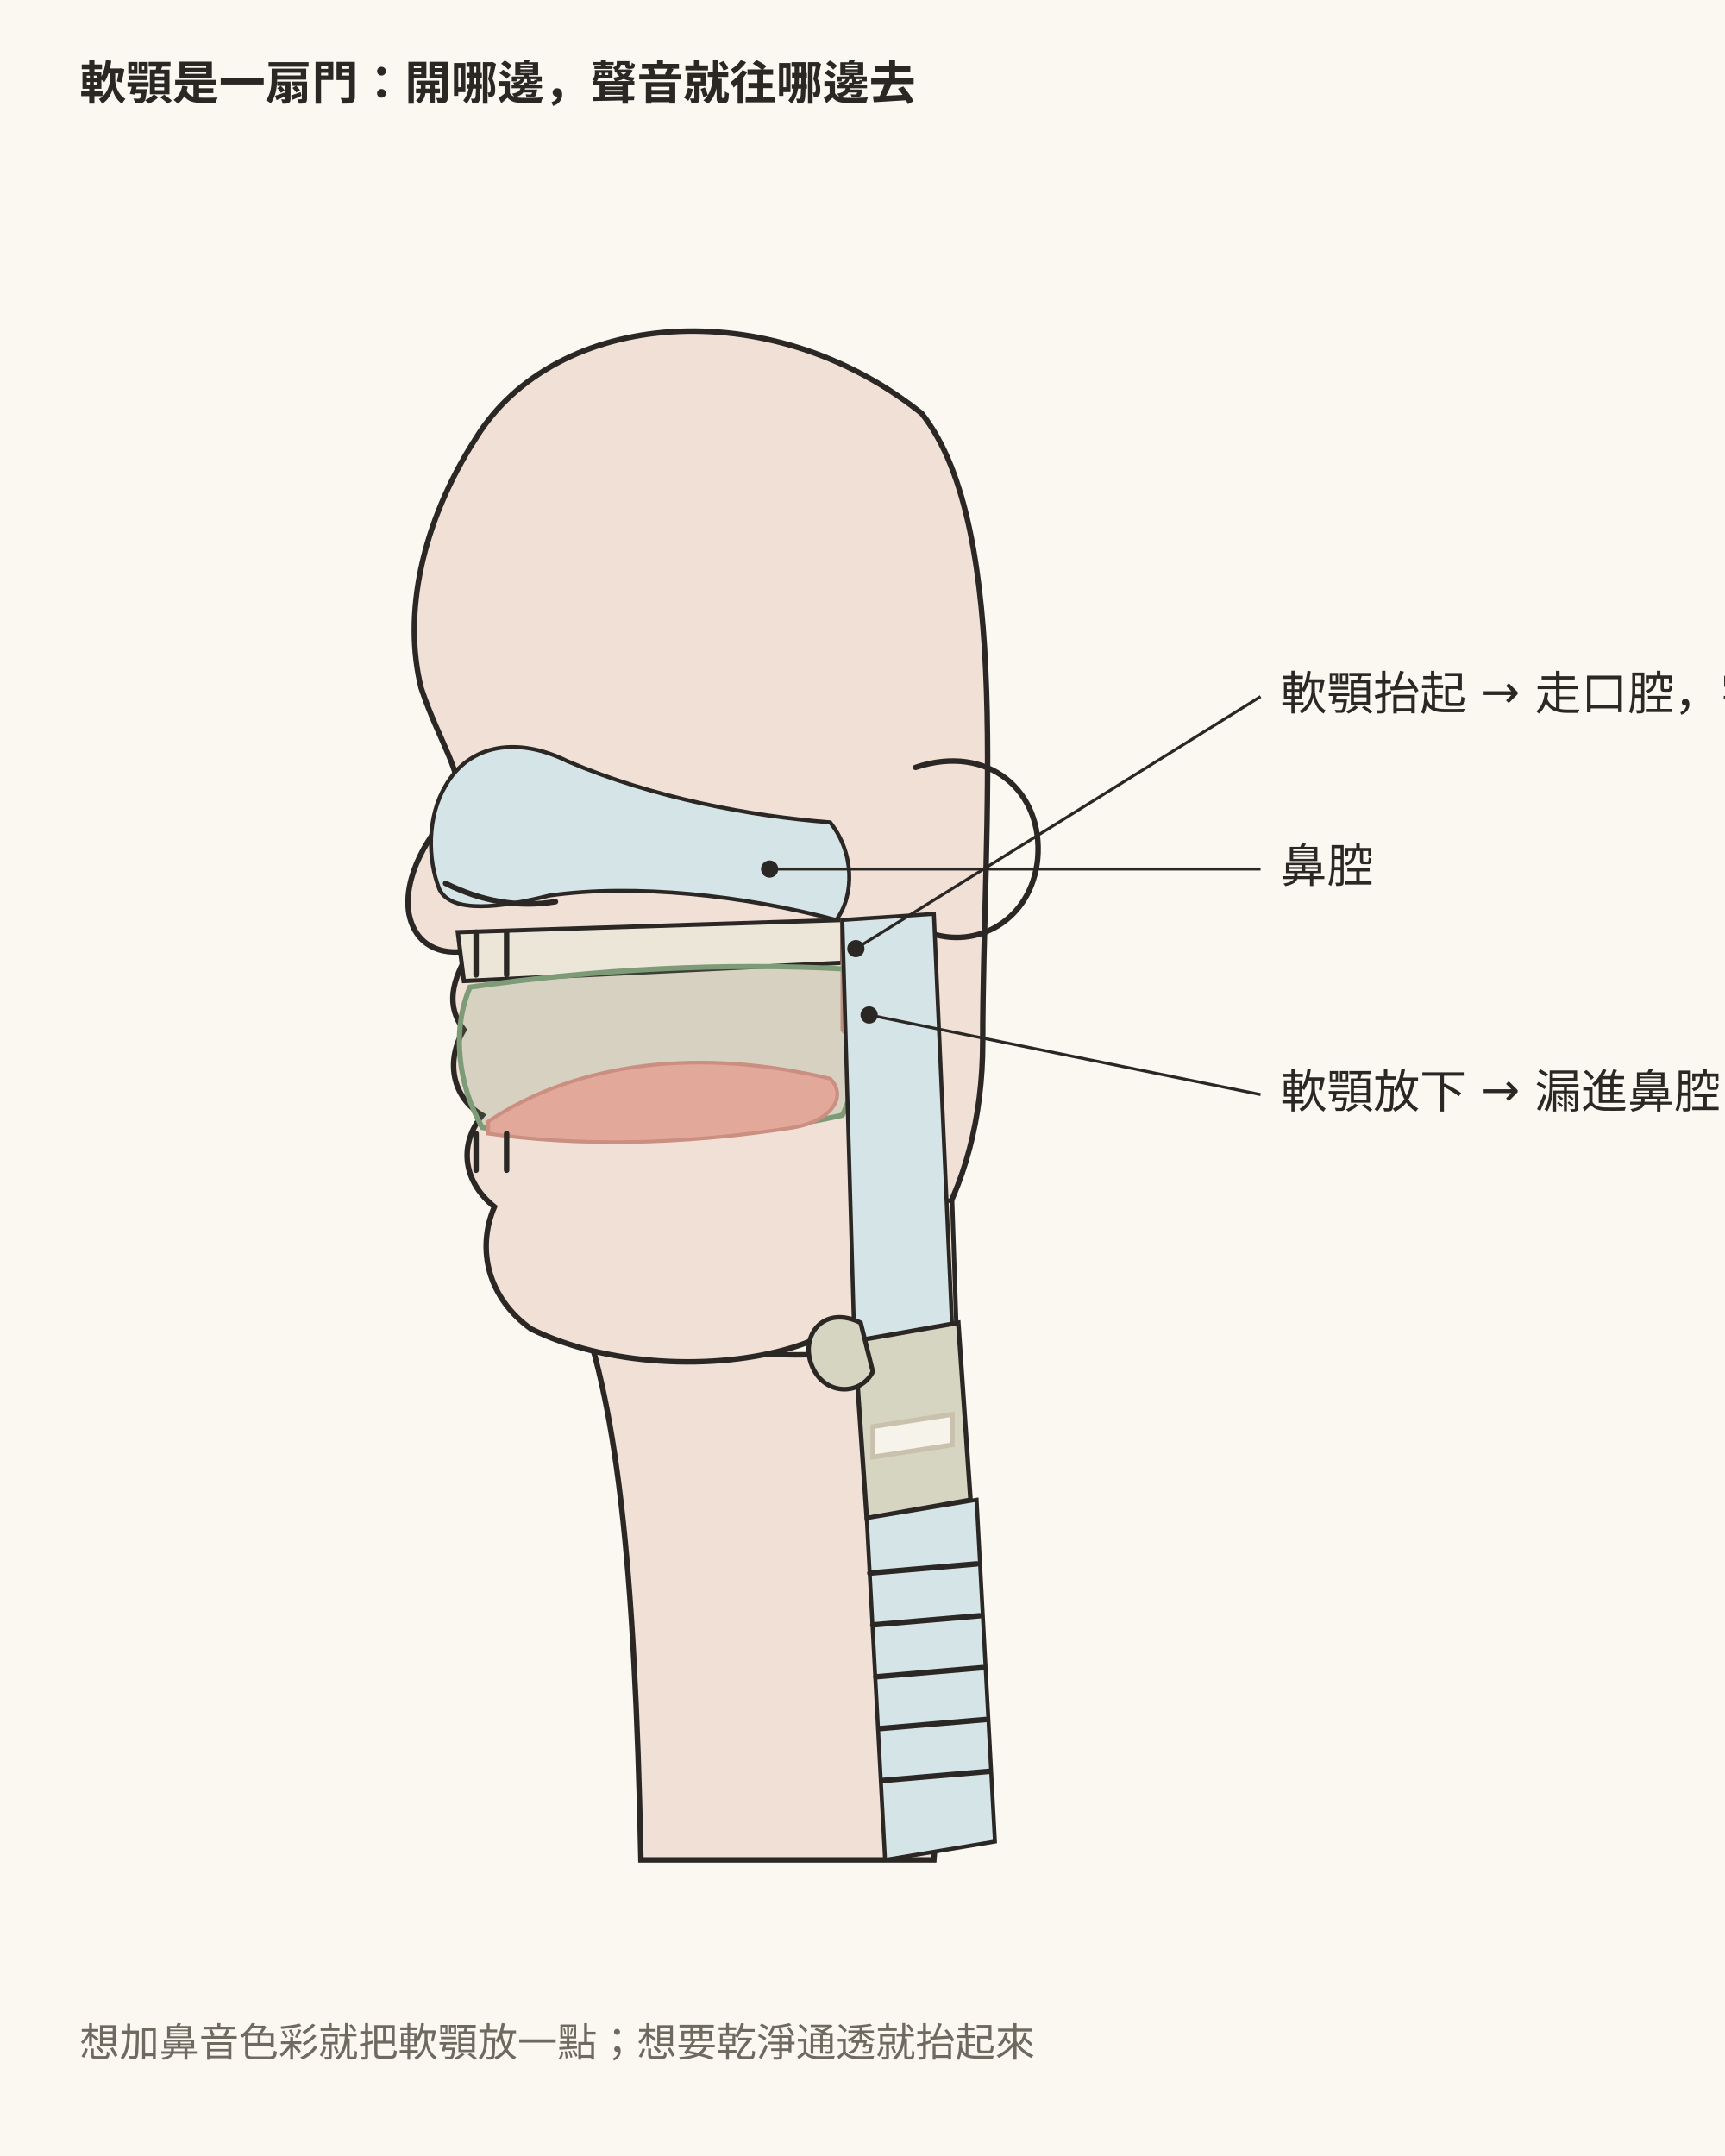
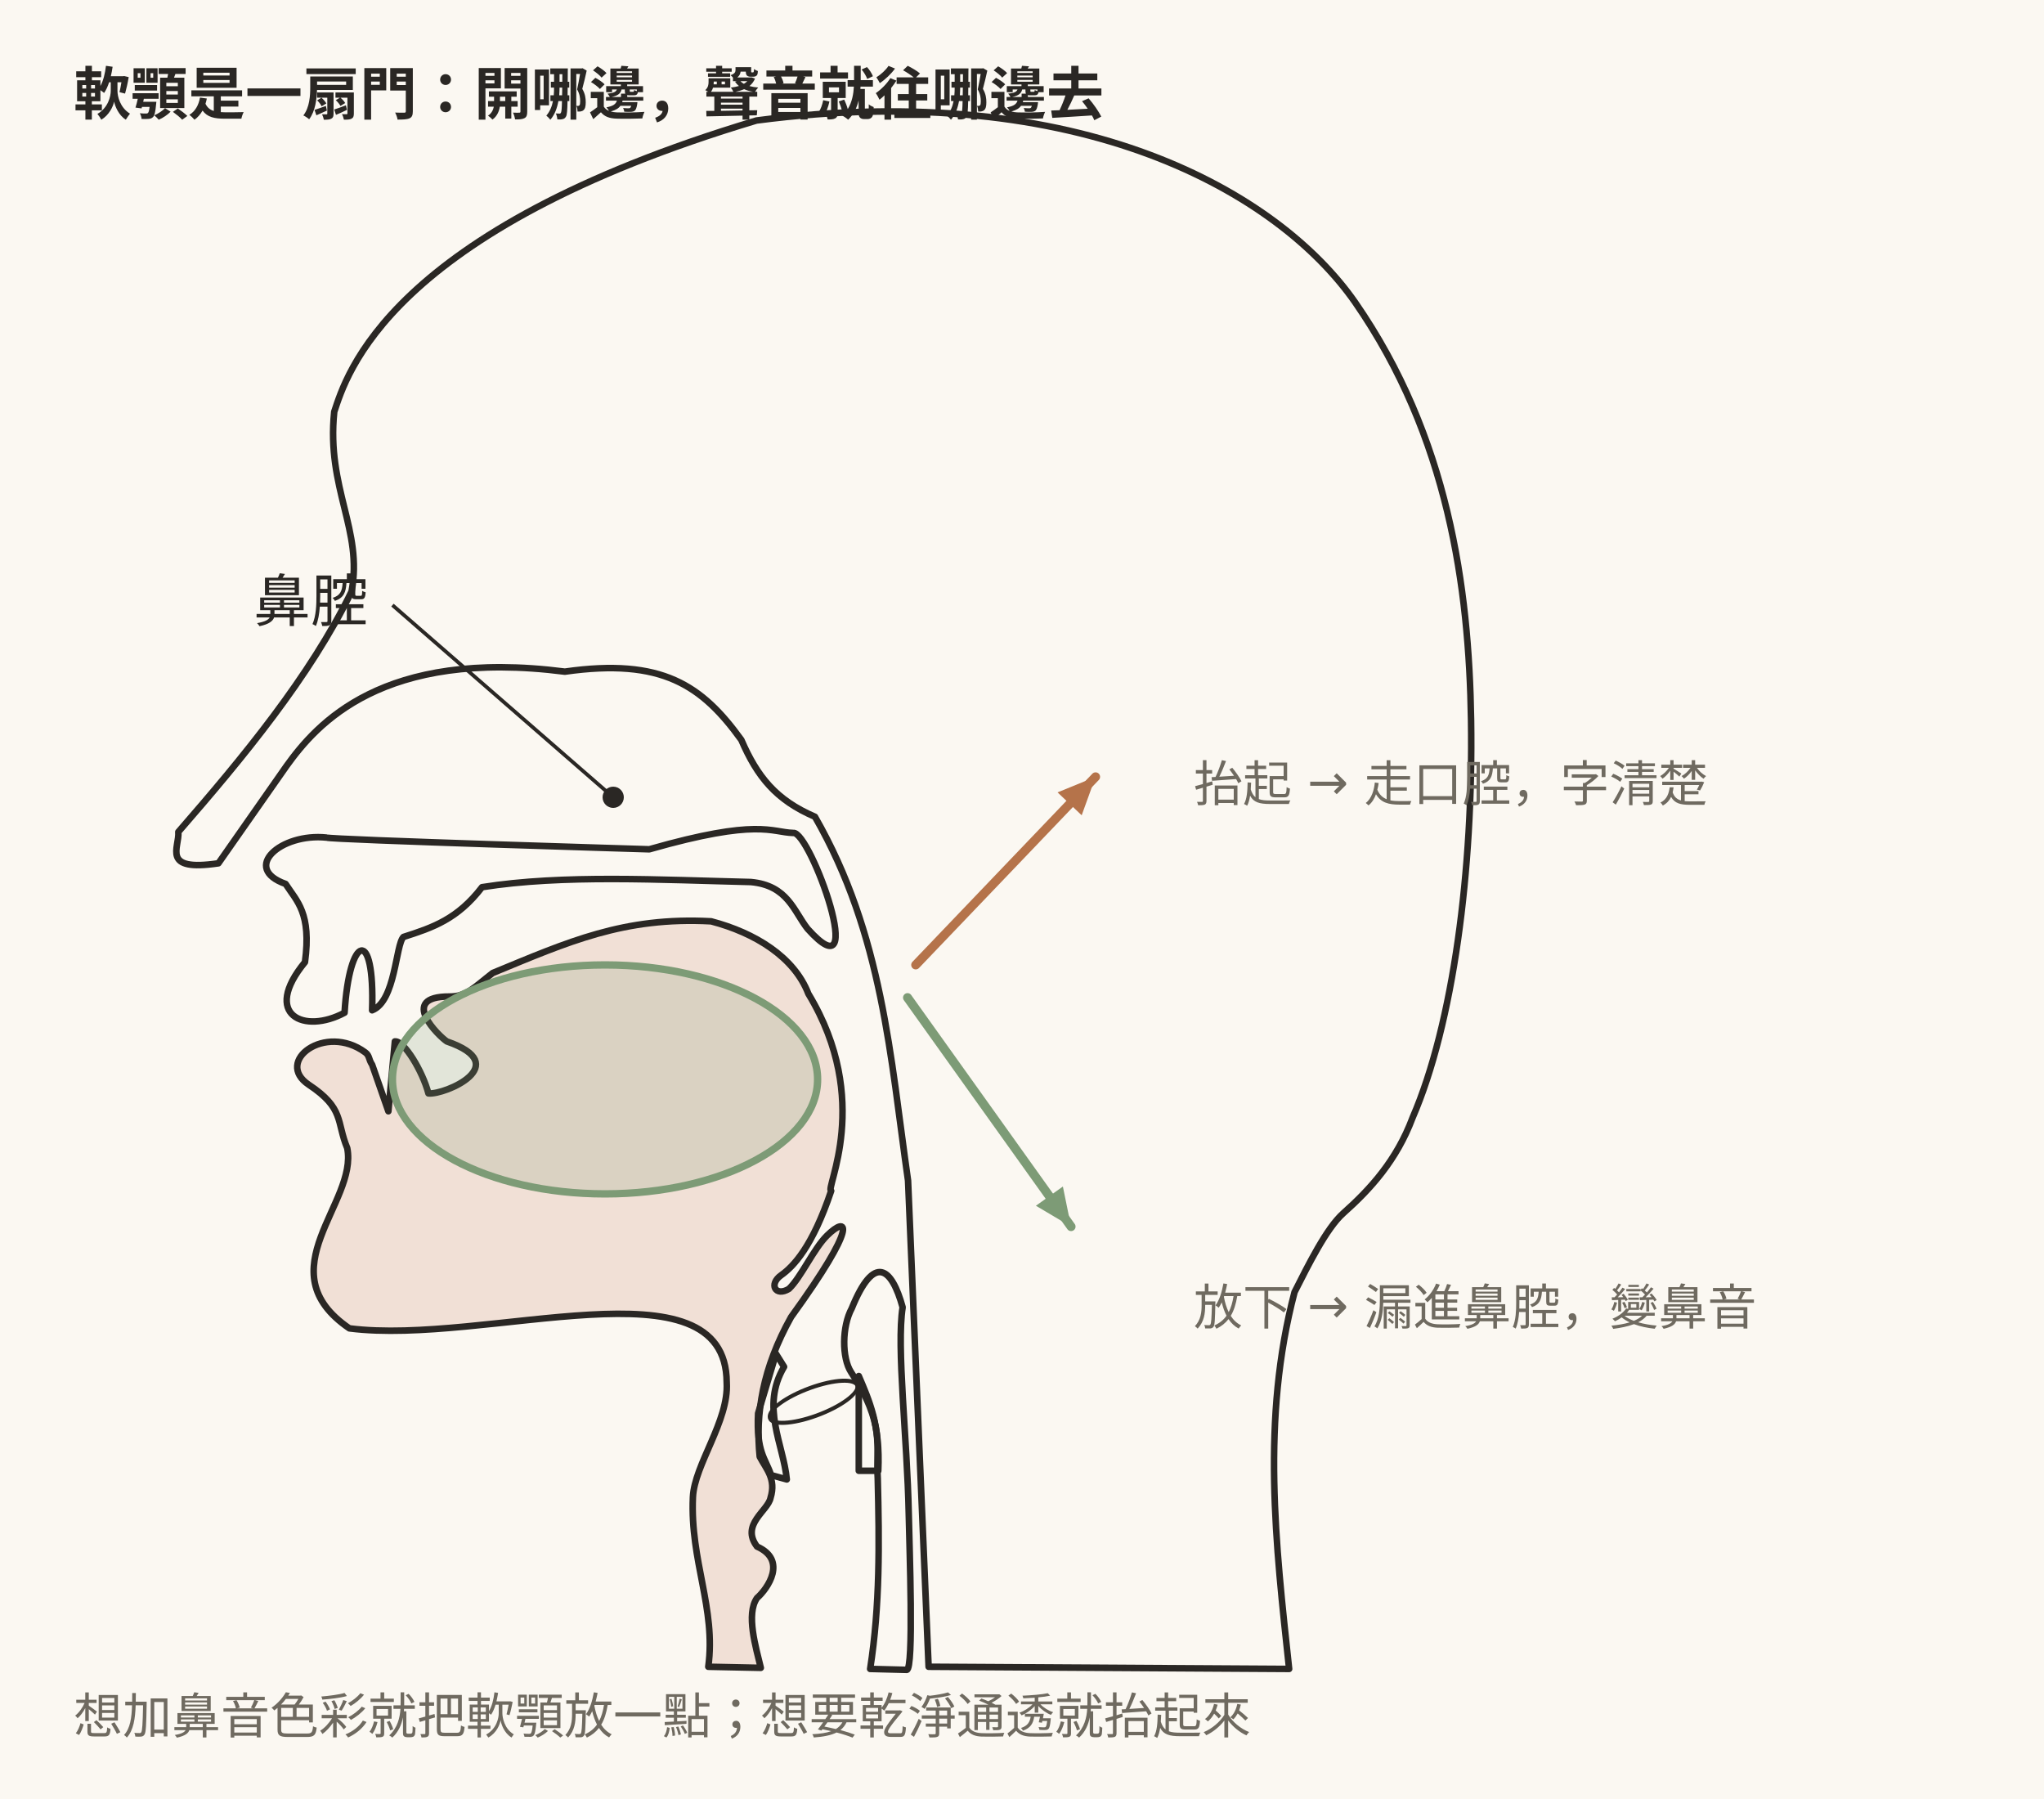
- <svg xmlns="http://www.w3.org/2000/svg" viewBox="0 0 520 650" role="img" aria-label="軟顎抬起與放下，聲音分別往口腔或鼻腔走">
-   <rect width="520" height="650" fill="#fbf8f2" />
+ <svg xmlns="http://www.w3.org/2000/svg" viewBox="0 0 500 440" role="img" aria-label="軟顎抬起與放下，聲音分別往口腔或鼻腔走">
+   <rect width="500" height="440" fill="#fbf8f2" />
  <style>
    .out   { fill: none; stroke: #2a2724; stroke-width: 1.8; stroke-linejoin: round; stroke-linecap: round; }
    .lead  { fill: none; stroke: #2a2724; stroke-width: .9; }
    .dot   { fill: #2a2724; }
    .skin  { fill: #f1e0d6; stroke: #2a2724; stroke-width: 1.8; }
    .muc   { fill: #e2a99b; stroke: #cb8f82; stroke-width: 1.2; }
    .muc2  { fill: #cb8f82; stroke: #2a2724; stroke-width: 1.4; }
    .cart  { fill: #d5d5c2; stroke: #2a2724; stroke-width: 1.5; }
    .bone  { fill: #ece6d8; stroke: #2a2724; stroke-width: 1.4; }
    .air   { fill: #d5e5e7; stroke: #2a2724; stroke-width: 1.3; }
    .fold  { fill: #f6f3ea; stroke: #c9c1ac; stroke-width: 1.6; }
    .musc  { fill: #cf8f88; stroke: #2a2724; stroke-width: 1.1; }
    .hl    { fill: #b5734a; fill-opacity: .22; stroke: #b5734a; stroke-width: 1.7; }
    .hl2   { fill: #7d9b76; fill-opacity: .22; stroke: #7d9b76; stroke-width: 1.7; }
    .ink   { fill: none; stroke: #2a2724; stroke-width: 1.8; stroke-linejoin: round; stroke-linecap: round; }
    .ave   { fill: none; stroke: #b5734a; stroke-width: 2.2; stroke-linejoin: round; stroke-linecap: round; }
    .ave2  { fill: none; stroke: #7d9b76; stroke-width: 2.2; stroke-linejoin: round; stroke-linecap: round; }
    .thin  { fill: none; stroke: #d8d0c2; stroke-width: 1.3; stroke-dasharray: 5 5; }
    .lbl   { font-family: 'Noto Sans TC','PingFang TC',system-ui,sans-serif; font-size: 14px; fill: #2a2724; }
    .lbl-s { font-family: 'Noto Sans TC','PingFang TC',system-ui,sans-serif; font-size: 12px; fill: #6f6a60; }
    .lbl-b { font-family: 'Noto Sans TC','PingFang TC',system-ui,sans-serif; font-size: 14px; fill: #2a2724; font-weight: 700; }
  </style>
-   <text class="lbl-b" x="24" y="30">軟顎是一扇門：開哪邊，聲音就往哪邊去</text>
-   <g transform="translate(0,40) scale(0.92)">
-     <path class="skin" d="M188 380 C202 414 208 468 210 566 L306 566 C312 496 314 434 306 392 C284 404 224 406 188 380 Z" />
-     <path class="skin" d="M302 92 C252 52 182 58 156 100 C138 128 132 158 138 182 C144 200 152 210 150 220 C140 230 132 244 134 256 C136 266 144 270 154 268 C148 278 146 286 152 294 C146 304 148 316 158 322 C150 332 152 344 162 352 C156 366 160 382 174 392 C198 404 234 406 260 398 C298 386 322 348 322 298 C322 228 332 130 302 92 Z" />
-     <path class="ink" d="M300 208 C324 200 342 216 340 238 C338 258 320 268 304 262" />
-     <path class="bone" d="M292 350 L312 350 L316 470 L296 470 Z" />
-     <path class="air" d="M146 214 C154 200 170 198 186 206 C214 218 246 224 272 226 C280 236 280 250 274 258 C244 250 208 246 180 250 C164 254 148 256 144 248 C140 238 140 224 146 214 Z" />
-     <path class="ink" d="M146 246 C158 252 170 254 182 252" />
-     <path class="bone" d="M150 262 L276 258 L276 272 L152 278 Z" />
-     <path class="muc" d="M276 258 C296 262 304 276 300 290 C294 302 282 302 276 294 Z" />
-     <path class="hl2" d="M154 280 C196 274 238 272 276 274 C284 288 282 310 276 322 C240 330 198 332 158 326 C150 312 148 294 154 280 Z" />
-     <path class="muc" d="M160 324 C190 304 230 300 272 310 C278 316 272 324 260 326 C222 332 188 332 160 328 Z" />
-     <path class="ink" d="M156 262 L156 276" />
-     <path class="ink" d="M156 328 L156 340" />
-     <path class="ink" d="M166 262 L166 276" />
-     <path class="ink" d="M166 328 L166 340" />
-     <path class="air" d="M276 258 L306 256 L312 392 L280 398 Z" />
-     <path class="cart" d="M280 396 L314 390 L318 448 L284 454 Z" />
-     <path class="fold" d="M286 424 L312 420 L312 430 L286 434 Z" />
-     <path class="cart" d="M282 390 C270 384 262 394 266 404 C270 414 282 414 286 406 Z" />
-     <path class="air" d="M284 454 L320 448 L326 560 L290 566 Z" />
-     <path class="ink" d="M285 472 L320 469" />
-     <path class="ink" d="M286 489 L321 486" />
-     <path class="ink" d="M287 506 L322 503" />
-     <path class="ink" d="M288 523 L323 520" />
-     <path class="ink" d="M289 540 L324 537" />
+   <text class="lbl-b" x="18" y="28">軟顎是一扇門：開哪邊，聲音就往哪邊去</text>
+   <g transform="translate(26,18)">
+     <path d="m 147.262,389.656 12.844,0.265 c -1.193,-4.989 -3.681,-13.139 -0.927,-17.082 2.621,-2.302 7.465,-9.257 1e-5,-12.58 -4.075,-5.401 2.691,-8.708 3.31,-11.918 1.426,-4.637 -1.093,-7.083 -2.648,-10.064 -1.074,-10.44 0.651,-21.61 7.68,-34.164 16.693,-23.05 13.796,-24.854 8.803,-19.935 -3.289,3.24 -6.363,10.221 -9.332,13.049 -3.316,2.025 -5.008,-1.142 -1.905,-3.34 2.977,-2.109 7.626,-6.897 12.234,-20.628 -1.626,-0.289 10.284,-22.035 -5.576,-48.199 -3.466,-8.996 -13.03,-14.905 -23.791,-17.725 -21.36,-1.146 -34.961,5.032 -53.437,12.644 -4.627,3.6 -6.414,5.77 -10.567,5.754 -12.741,-0.049 -2.452,9.805 -0.646,10.979 16.576,5.72 -0.443,13.104 -4.502,12.712 -1.428,-5.402 -5.948,-12.95 -8.21,-12.712 l -1.589,17.082 -3.973,-11.388 c -0.916,-1.36 -0.577,-2.199 -1.696,-3.022 -9.804,-7.212 -22.326,2.213 -13.797,7.921 8.772,5.816 6.706,9.038 9.402,15.493 2.679,13.382 -20.124,29.977 0.53,44.095 33.385,4.275 92.2,-17.574 92.295,13.242 0.563,9.433 -7.91,20.079 -8.268,28.072 -0.7,15.634 5.701,27.109 3.766,41.447 z" fill="#f1e0d6" stroke="#2a2724" stroke-width="1.6" stroke-linejoin="round" />
+     <path d="m 201.156,389.656 88.19,0.53 c -3.297,-30.563 -6.876,-60.968 1.324,-92.162 3.336,-6.569 7.791,-15.613 11.919,-19.288 6.661,-5.929 13.047,-12.95 16.948,-23.35 9.951,-22.972 14.871,-60.491 14.312,-97.258 C 333.353,125.566 328.268,88.803 305.501,55.965 286.869,29.199 238.471,1.071 159.047,11.473 68.666,38.55 58.723,73.868 55.762,82.713 c -1.948,18.852 7.092,28.901 4.237,43.962 -10.19,20.859 -26.637,40.708 -42.373,58.793 0.314,3.825 -4.353,9.785 9.799,7.68 l 16.685,-23.835 c 7.321,-10.169 23.367,-28.763 68.062,-23.041 23.795,-3.403 33.544,3.362 43.168,16.685 3.912,9.024 8.467,14.705 18.009,18.803 16.59,28.877 18.438,58.745 22.776,88.984 z" fill="none" stroke="#2a2724" stroke-width="1.6" stroke-linejoin="round" />
+     <path d="m 168.048,185.72 c -5.394,-0.132 -8.418,-3.659 -35.219,4 0,0 -77.918,-2.338 -78.977,-2.868 -11.216,-1.15 -20.871,7.49 -9.992,11.337 2.763,4.283 6.362,7.088 4.741,19.128 -10.663,12.978 -0.162,17.685 9.686,12.373 1.149,-19.054 7.417,-21.268 6.739,-0.594 5.754,-2.237 5.727,-16.027 7.677,-17.939 7.204,-2.309 13.217,-4.35 19.215,-12.173 19.736,-3.135 43.692,-1.776 65.754,-1.258 9.052,0.829 10.496,7.155 13.887,11.445 15.398,17.143 0.593,-24.084 -3.511,-23.451 z" fill="none" stroke="#2a2724" stroke-width="1.6" stroke-linejoin="round" />
+     <path d="m 186.855,390.186 8.951,0.227 c 1.779,0.045 0.648,-30.15 0.49,-38.142 -0.371,-18.74 -3.034,-40.668 -1.495,-50.539 -2.684,-9.724 -6.951,-13.21 -12.447,0.265 -2.389,4.4 -2.486,12.098 -0.132,15.666 8.4,12.732 5.982,17.881 6.488,25.913 0.384,15.867 0.581,30.96 -1.854,46.611 z" fill="none" stroke="#2a2724" stroke-width="1.6" stroke-linejoin="round" />
+     <path d="m -689.098,367.425 c 0,3.118 -9.841,5.645 -21.981,5.645 -12.14,0 -21.981,-2.527 -21.981,-5.645 0,-3.118 9.841,-5.645 21.981,-5.645 12.14,0 21.981,2.527 21.981,5.645 z" fill="none" stroke="#2a2724" stroke-width="1.6" stroke-linejoin="round" transform="matrix(0.4876283,-0.1779116,0.1457737,0.5951332,466.1326,-20.33025)" />
+     <path d="m 184.074,341.721 4.767,0 c 0.509,-11.22 -2.185,-17.104 -4.767,-23.173 z" fill="none" stroke="#2a2724" stroke-width="1.6" stroke-linejoin="round" />
+     <path d="m 162.623,342.78 3.84,1.059 c -0.793,-8.525 -6.48,-17.758 -0.662,-27.543 l -1.986,-3.178 -4.37,14.566 c -0.463,9.599 1.815,10.974 3.178,15.096 z" fill="none" stroke="#2a2724" stroke-width="1.6" stroke-linejoin="round" />
+     <ellipse cx="122" cy="246" rx="52" ry="28" fill="#7d9b76" fill-opacity=".20" stroke="#7d9b76" stroke-width="1.8" />
  </g>
-   <path class="lead" d="M258 286 L380 210" />
-   <circle class="dot" cx="258" cy="286" r="2.6" />
-   <text class="lbl" x="386" y="214">軟顎抬起 → 走口腔，字清楚</text>
-   <path class="lead" d="M262 306 L380 330" />
-   <circle class="dot" cx="262" cy="306" r="2.6" />
-   <text class="lbl" x="386" y="334">軟顎放下 → 漏進鼻腔，變鼻音</text>
-   <path class="lead" d="M232 262 L380 262" />
-   <circle class="dot" cx="232" cy="262" r="2.6" />
-   <text class="lbl" x="386" y="266">鼻腔</text>
-   <text class="lbl-s" x="24" y="620">想加鼻音色彩就把軟顎放一點；想要乾淨通透就抬起來</text>
+   <path class="ave" d="M224 236 L268 190" />
+   <path d="M268 190 L264.6 199.4 L258.7 193.8 Z" fill="#b5734a" stroke="none" />
+   <text class="lbl-s" x="292" y="196">抬起 → 走口腔，字清楚</text>
+   <path class="ave2" d="M222 244 L262 300" />
+   <path d="M262 300 L253.4 294.9 L260.0 290.2 Z" fill="#7d9b76" stroke="none" />
+   <text class="lbl-s" x="292" y="324">放下 → 漏進鼻腔，變鼻音</text>
+   <path class="lead" d="M150 195 L96 148" />
+   <circle class="dot" cx="150" cy="195" r="2.6" />
+   <text class="lbl" x="90" y="152" text-anchor="end">鼻腔</text>
+   <text class="lbl-s" x="18" y="424">想加鼻音色彩就把軟顎放一點；想要乾淨通透就抬起來</text>
+   <text class="lbl-s" x="18" y="452">解剖底圖：Wikimedia Commons「VocalTract」CC BY 3.0，本站重新上色標註</text>
</svg>
